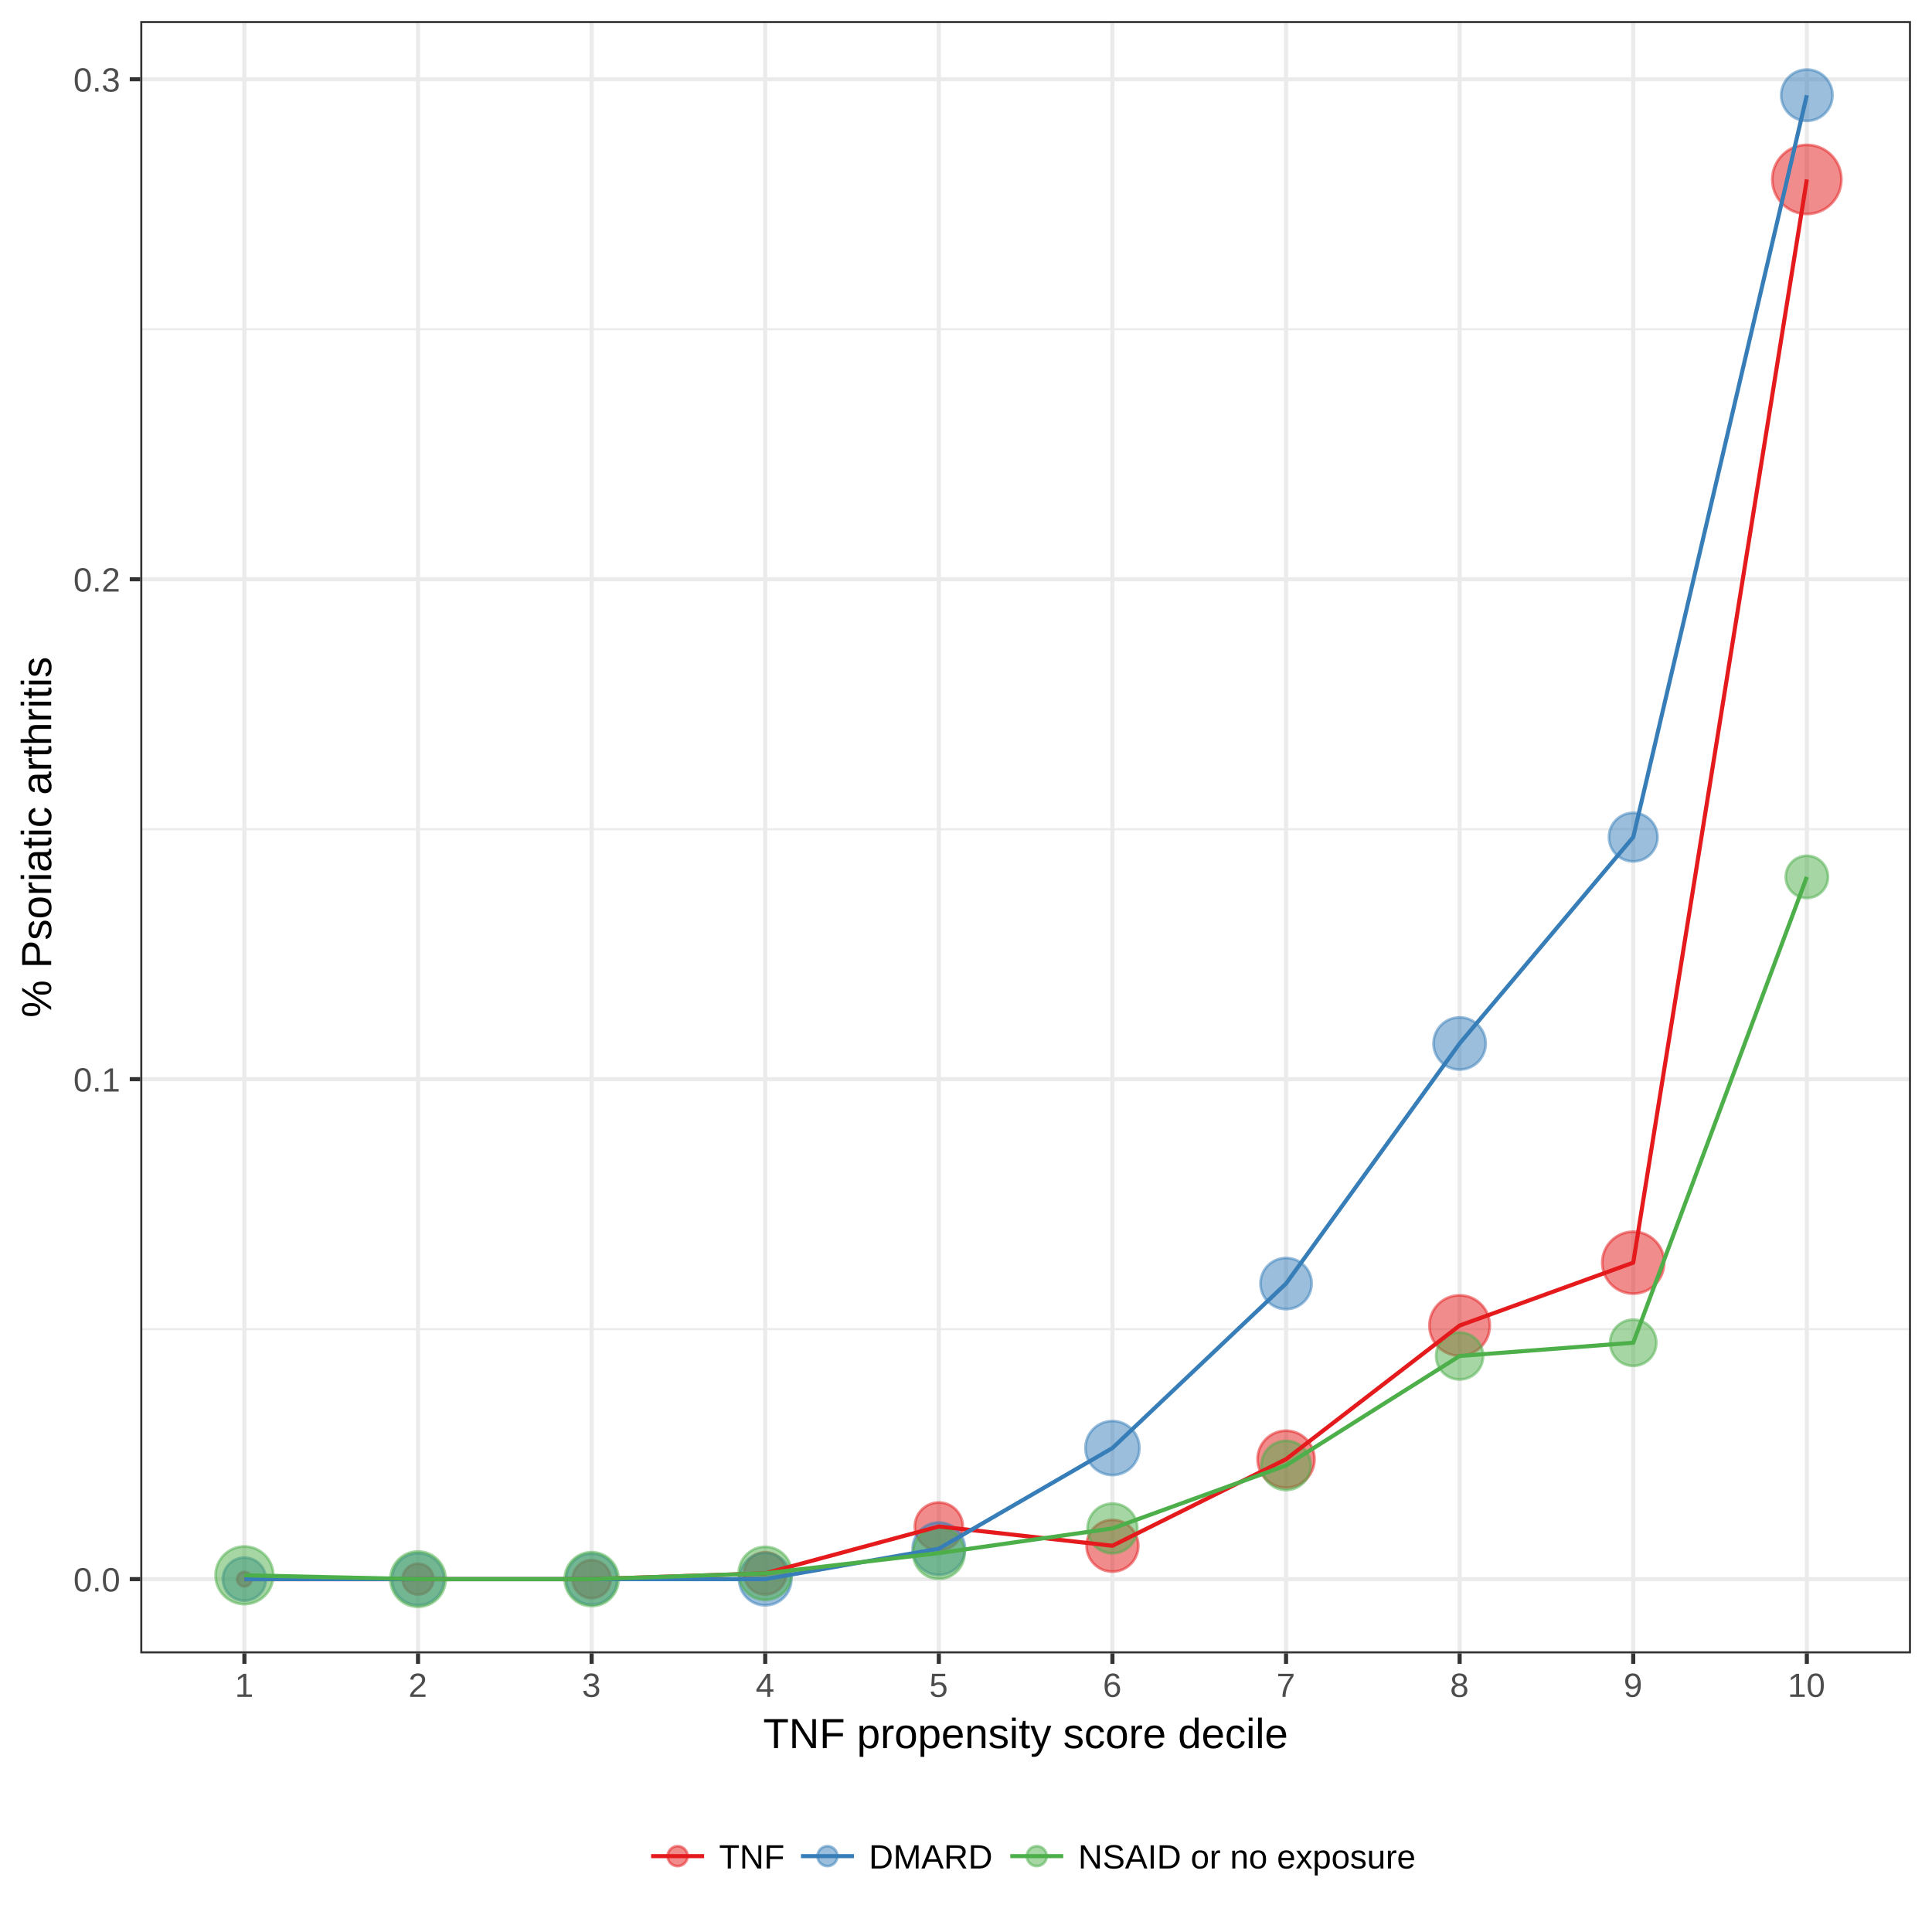
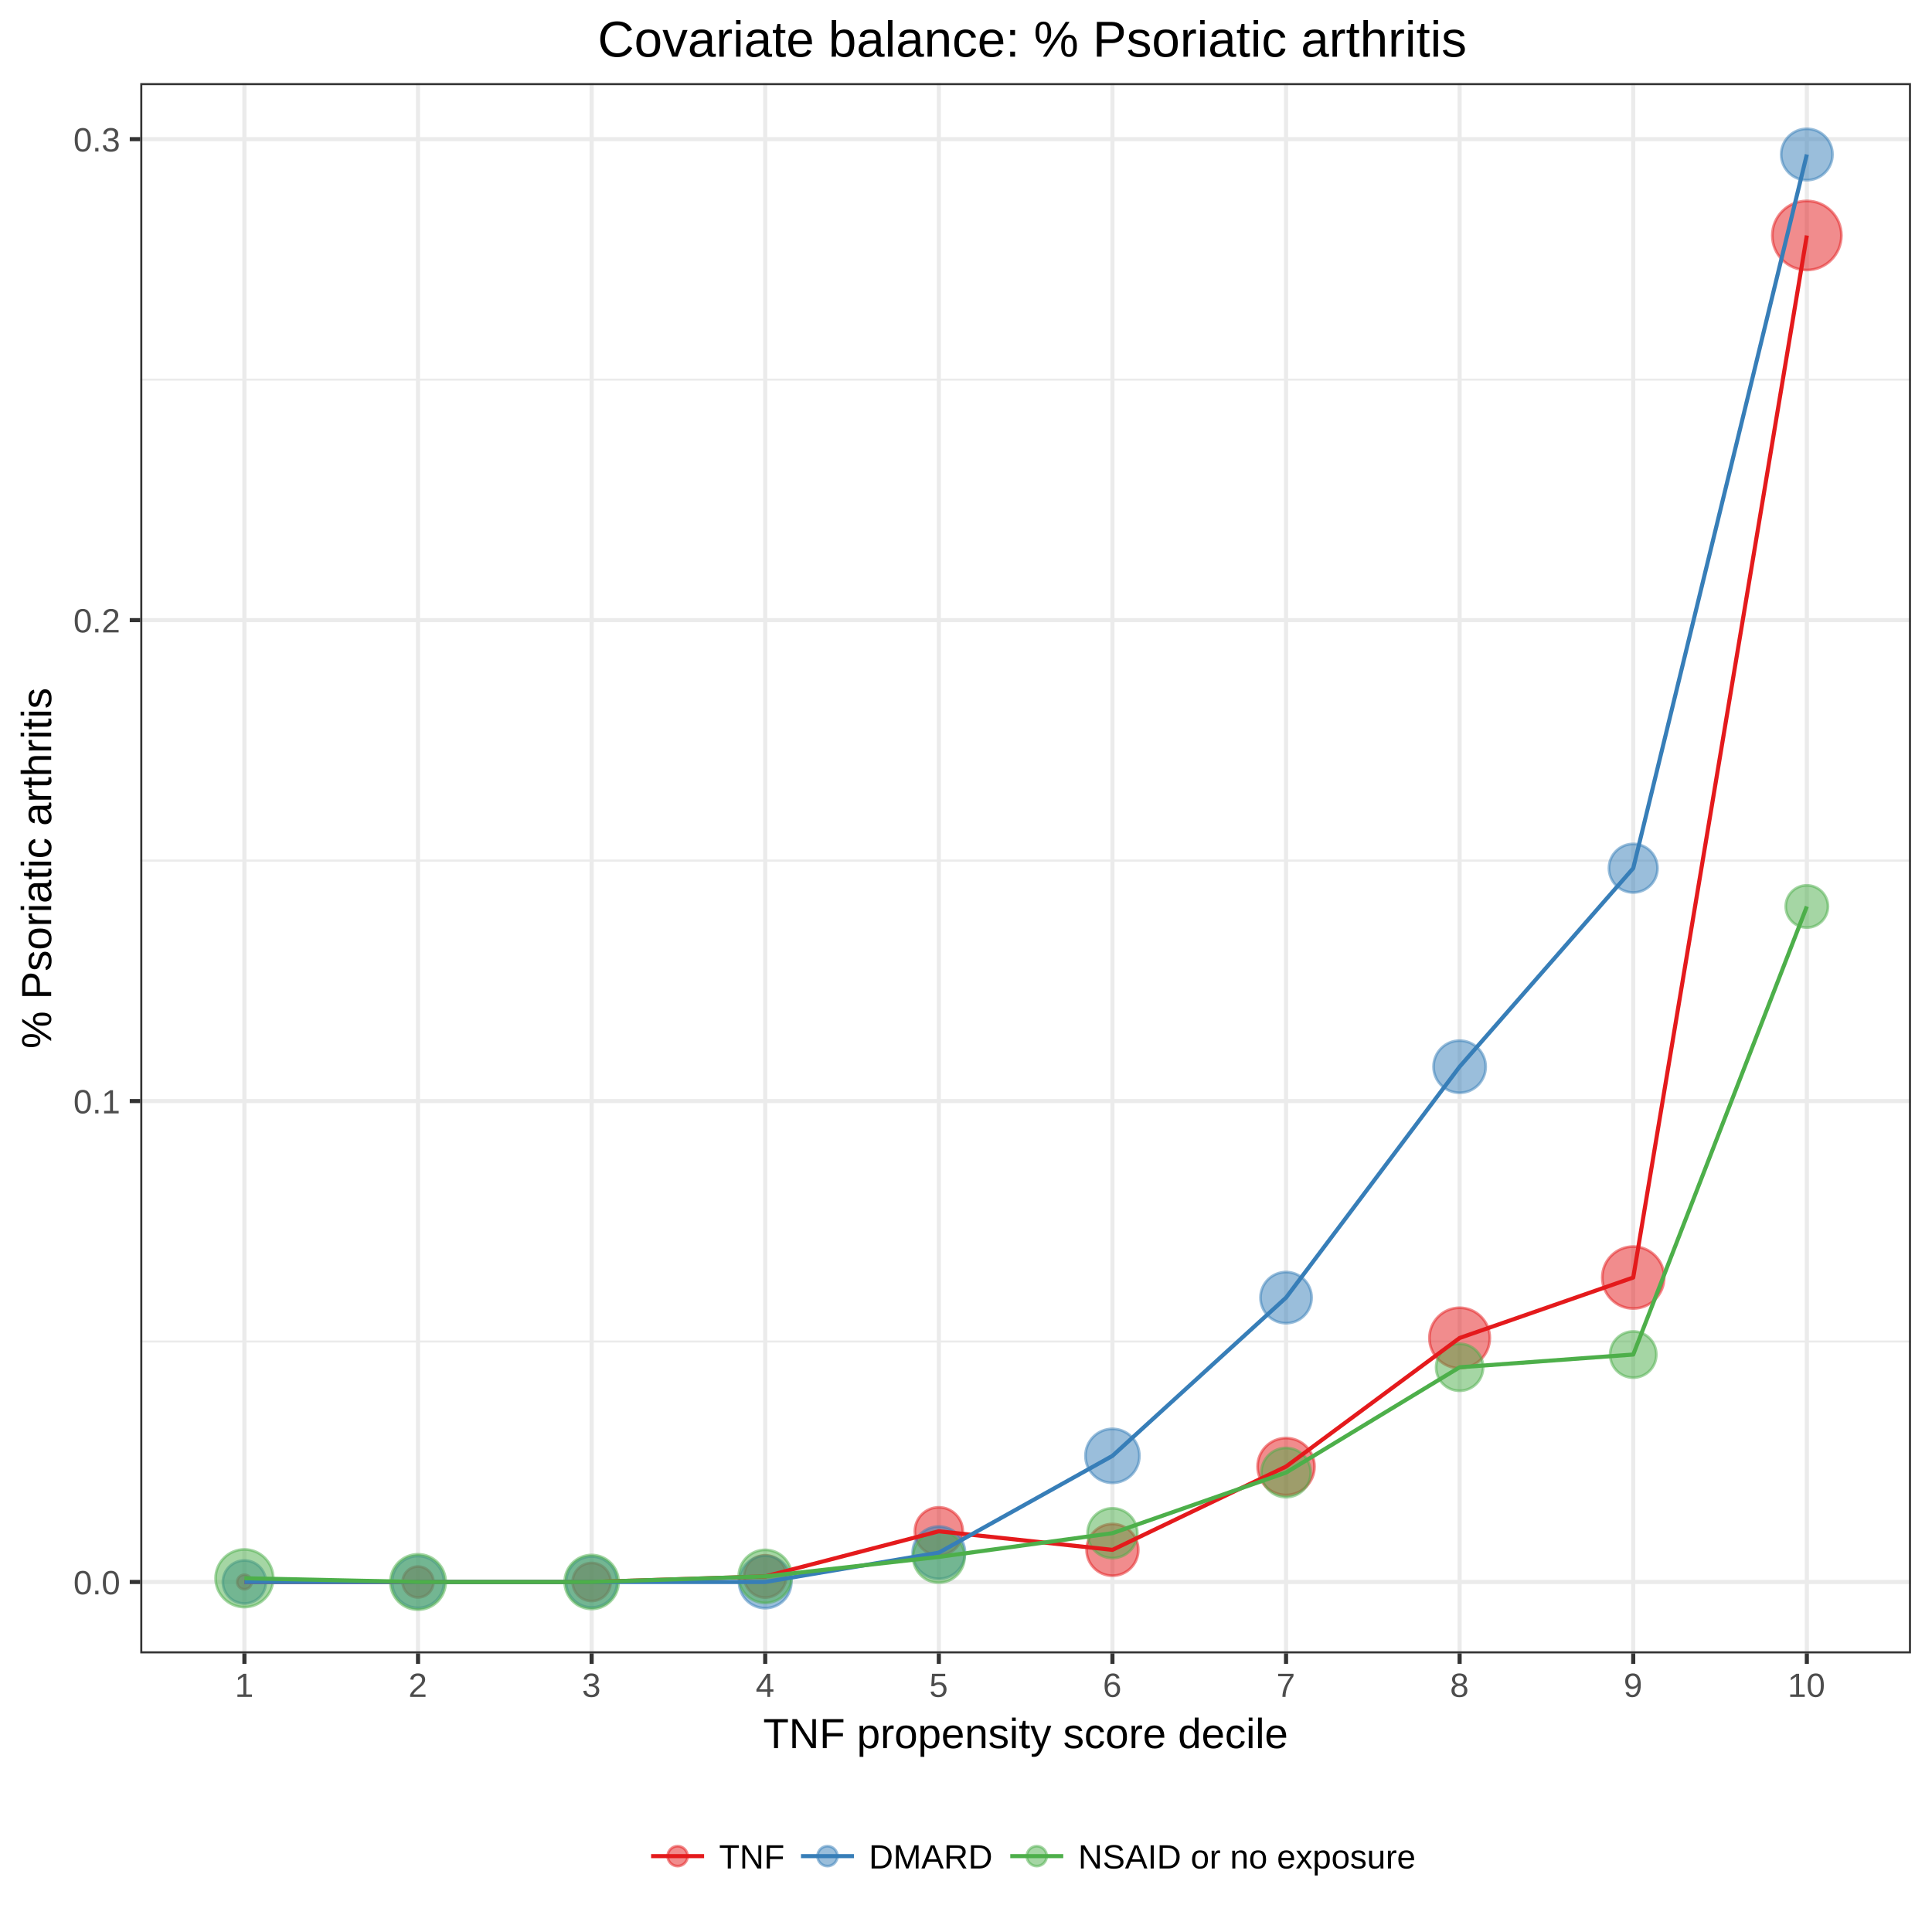
<svg xmlns="http://www.w3.org/2000/svg" viewBox="0 0 504.00 504.00">
  <defs>
    <style type="text/css">
    line, polyline, path, rect, circle {
      fill: none;
      stroke: #000000;
      stroke-linecap: round;
      stroke-linejoin: round;
      stroke-miterlimit: 10.00;
    }
  </style>
  </defs>
  <rect width="100%" height="100%" style="stroke: none; fill: #FFFFFF;" />
  <rect x="0.00" y="-0.00" width="504.00" height="504.00" style="stroke-width: 1.07; stroke: #FFFFFF; fill: #FFFFFF;" />
  <defs>
-     <clipPath id="cpMzYuNTg5MXw0OTguNTIxfDQzMS4zMDl8NS40Nzk0NQ==">
-       <rect x="36.59" y="5.48" width="461.93" height="425.83" />
+     <clipPath id="cpMzYuNTg5MXw0OTguNTIxfDQzMS4zMDl8MjEuNjc5OA==">
+       <rect x="36.59" y="21.68" width="461.93" height="409.63" />
    </clipPath>
  </defs>
-   <rect x="36.59" y="5.48" width="461.93" height="425.83" style="stroke-width: 1.07; stroke: none; fill: #FFFFFF;" clip-path="url(#cpMzYuNTg5MXw0OTguNTIxfDQzMS4zMDl8NS40Nzk0NQ==)" />
-   <polyline points="36.59,346.74 498.52,346.74 " style="stroke-width: 0.53; stroke: #EBEBEB; stroke-linecap: butt;" clip-path="url(#cpMzYuNTg5MXw0OTguNTIxfDQzMS4zMDl8NS40Nzk0NQ==)" />
-   <polyline points="36.59,216.32 498.52,216.32 " style="stroke-width: 0.53; stroke: #EBEBEB; stroke-linecap: butt;" clip-path="url(#cpMzYuNTg5MXw0OTguNTIxfDQzMS4zMDl8NS40Nzk0NQ==)" />
-   <polyline points="36.59,85.89 498.52,85.89 " style="stroke-width: 0.53; stroke: #EBEBEB; stroke-linecap: butt;" clip-path="url(#cpMzYuNTg5MXw0OTguNTIxfDQzMS4zMDl8NS40Nzk0NQ==)" />
-   <polyline points="36.59,411.95 498.52,411.95 " style="stroke-width: 1.07; stroke: #EBEBEB; stroke-linecap: butt;" clip-path="url(#cpMzYuNTg5MXw0OTguNTIxfDQzMS4zMDl8NS40Nzk0NQ==)" />
-   <polyline points="36.59,281.53 498.52,281.53 " style="stroke-width: 1.07; stroke: #EBEBEB; stroke-linecap: butt;" clip-path="url(#cpMzYuNTg5MXw0OTguNTIxfDQzMS4zMDl8NS40Nzk0NQ==)" />
-   <polyline points="36.59,151.11 498.52,151.11 " style="stroke-width: 1.07; stroke: #EBEBEB; stroke-linecap: butt;" clip-path="url(#cpMzYuNTg5MXw0OTguNTIxfDQzMS4zMDl8NS40Nzk0NQ==)" />
-   <polyline points="36.59,20.68 498.52,20.68 " style="stroke-width: 1.07; stroke: #EBEBEB; stroke-linecap: butt;" clip-path="url(#cpMzYuNTg5MXw0OTguNTIxfDQzMS4zMDl8NS40Nzk0NQ==)" />
-   <polyline points="63.76,431.31 63.76,5.48 " style="stroke-width: 1.07; stroke: #EBEBEB; stroke-linecap: butt;" clip-path="url(#cpMzYuNTg5MXw0OTguNTIxfDQzMS4zMDl8NS40Nzk0NQ==)" />
-   <polyline points="109.05,431.31 109.05,5.48 " style="stroke-width: 1.07; stroke: #EBEBEB; stroke-linecap: butt;" clip-path="url(#cpMzYuNTg5MXw0OTguNTIxfDQzMS4zMDl8NS40Nzk0NQ==)" />
-   <polyline points="154.34,431.31 154.34,5.48 " style="stroke-width: 1.07; stroke: #EBEBEB; stroke-linecap: butt;" clip-path="url(#cpMzYuNTg5MXw0OTguNTIxfDQzMS4zMDl8NS40Nzk0NQ==)" />
-   <polyline points="199.62,431.31 199.62,5.48 " style="stroke-width: 1.07; stroke: #EBEBEB; stroke-linecap: butt;" clip-path="url(#cpMzYuNTg5MXw0OTguNTIxfDQzMS4zMDl8NS40Nzk0NQ==)" />
-   <polyline points="244.91,431.31 244.91,5.48 " style="stroke-width: 1.07; stroke: #EBEBEB; stroke-linecap: butt;" clip-path="url(#cpMzYuNTg5MXw0OTguNTIxfDQzMS4zMDl8NS40Nzk0NQ==)" />
-   <polyline points="290.20,431.31 290.20,5.48 " style="stroke-width: 1.07; stroke: #EBEBEB; stroke-linecap: butt;" clip-path="url(#cpMzYuNTg5MXw0OTguNTIxfDQzMS4zMDl8NS40Nzk0NQ==)" />
-   <polyline points="335.49,431.31 335.49,5.48 " style="stroke-width: 1.07; stroke: #EBEBEB; stroke-linecap: butt;" clip-path="url(#cpMzYuNTg5MXw0OTguNTIxfDQzMS4zMDl8NS40Nzk0NQ==)" />
-   <polyline points="380.77,431.31 380.77,5.48 " style="stroke-width: 1.07; stroke: #EBEBEB; stroke-linecap: butt;" clip-path="url(#cpMzYuNTg5MXw0OTguNTIxfDQzMS4zMDl8NS40Nzk0NQ==)" />
-   <polyline points="426.06,431.31 426.06,5.48 " style="stroke-width: 1.07; stroke: #EBEBEB; stroke-linecap: butt;" clip-path="url(#cpMzYuNTg5MXw0OTguNTIxfDQzMS4zMDl8NS40Nzk0NQ==)" />
-   <polyline points="471.35,431.31 471.35,5.48 " style="stroke-width: 1.07; stroke: #EBEBEB; stroke-linecap: butt;" clip-path="url(#cpMzYuNTg5MXw0OTguNTIxfDQzMS4zMDl8NS40Nzk0NQ==)" />
-   <circle cx="63.76" cy="411.95" r="1.42pt" style="stroke-width: 0.71; stroke: #E41A1C; stroke-opacity: 0.50; fill: #E41A1C; fill-opacity: 0.50;" clip-path="url(#cpMzYuNTg5MXw0OTguNTIxfDQzMS4zMDl8NS40Nzk0NQ==)" />
-   <circle cx="109.05" cy="411.95" r="3.02pt" style="stroke-width: 0.71; stroke: #E41A1C; stroke-opacity: 0.50; fill: #E41A1C; fill-opacity: 0.50;" clip-path="url(#cpMzYuNTg5MXw0OTguNTIxfDQzMS4zMDl8NS40Nzk0NQ==)" />
-   <circle cx="154.34" cy="411.95" r="3.72pt" style="stroke-width: 0.71; stroke: #E41A1C; stroke-opacity: 0.50; fill: #E41A1C; fill-opacity: 0.50;" clip-path="url(#cpMzYuNTg5MXw0OTguNTIxfDQzMS4zMDl8NS40Nzk0NQ==)" />
-   <circle cx="199.62" cy="410.44" r="4.13pt" style="stroke-width: 0.71; stroke: #E41A1C; stroke-opacity: 0.50; fill: #E41A1C; fill-opacity: 0.50;" clip-path="url(#cpMzYuNTg5MXw0OTguNTIxfDQzMS4zMDl8NS40Nzk0NQ==)" />
-   <circle cx="244.91" cy="398.21" r="4.69pt" style="stroke-width: 0.71; stroke: #E41A1C; stroke-opacity: 0.50; fill: #E41A1C; fill-opacity: 0.50;" clip-path="url(#cpMzYuNTg5MXw0OTguNTIxfDQzMS4zMDl8NS40Nzk0NQ==)" />
-   <circle cx="290.20" cy="403.24" r="5.06pt" style="stroke-width: 0.71; stroke: #E41A1C; stroke-opacity: 0.50; fill: #E41A1C; fill-opacity: 0.50;" clip-path="url(#cpMzYuNTg5MXw0OTguNTIxfDQzMS4zMDl8NS40Nzk0NQ==)" />
-   <circle cx="335.49" cy="380.66" r="5.57pt" style="stroke-width: 0.71; stroke: #E41A1C; stroke-opacity: 0.50; fill: #E41A1C; fill-opacity: 0.50;" clip-path="url(#cpMzYuNTg5MXw0OTguNTIxfDQzMS4zMDl8NS40Nzk0NQ==)" />
-   <circle cx="380.77" cy="345.79" r="5.91pt" style="stroke-width: 0.71; stroke: #E41A1C; stroke-opacity: 0.50; fill: #E41A1C; fill-opacity: 0.50;" clip-path="url(#cpMzYuNTg5MXw0OTguNTIxfDQzMS4zMDl8NS40Nzk0NQ==)" />
-   <circle cx="426.06" cy="329.39" r="6.06pt" style="stroke-width: 0.71; stroke: #E41A1C; stroke-opacity: 0.50; fill: #E41A1C; fill-opacity: 0.50;" clip-path="url(#cpMzYuNTg5MXw0OTguNTIxfDQzMS4zMDl8NS40Nzk0NQ==)" />
-   <circle cx="471.35" cy="46.81" r="6.76pt" style="stroke-width: 0.71; stroke: #E41A1C; stroke-opacity: 0.50; fill: #E41A1C; fill-opacity: 0.50;" clip-path="url(#cpMzYuNTg5MXw0OTguNTIxfDQzMS4zMDl8NS40Nzk0NQ==)" />
-   <circle cx="63.76" cy="411.95" r="4.21pt" style="stroke-width: 0.71; stroke: #377EB8; stroke-opacity: 0.50; fill: #377EB8; fill-opacity: 0.50;" clip-path="url(#cpMzYuNTg5MXw0OTguNTIxfDQzMS4zMDl8NS40Nzk0NQ==)" />
-   <circle cx="109.05" cy="411.95" r="5.08pt" style="stroke-width: 0.71; stroke: #377EB8; stroke-opacity: 0.50; fill: #377EB8; fill-opacity: 0.50;" clip-path="url(#cpMzYuNTg5MXw0OTguNTIxfDQzMS4zMDl8NS40Nzk0NQ==)" />
-   <circle cx="154.34" cy="411.95" r="4.99pt" style="stroke-width: 0.71; stroke: #377EB8; stroke-opacity: 0.50; fill: #377EB8; fill-opacity: 0.50;" clip-path="url(#cpMzYuNTg5MXw0OTguNTIxfDQzMS4zMDl8NS40Nzk0NQ==)" />
-   <circle cx="199.62" cy="411.95" r="5.12pt" style="stroke-width: 0.71; stroke: #377EB8; stroke-opacity: 0.50; fill: #377EB8; fill-opacity: 0.50;" clip-path="url(#cpMzYuNTg5MXw0OTguNTIxfDQzMS4zMDl8NS40Nzk0NQ==)" />
-   <circle cx="244.91" cy="404.00" r="5.12pt" style="stroke-width: 0.71; stroke: #377EB8; stroke-opacity: 0.50; fill: #377EB8; fill-opacity: 0.50;" clip-path="url(#cpMzYuNTg5MXw0OTguNTIxfDQzMS4zMDl8NS40Nzk0NQ==)" />
-   <circle cx="290.20" cy="377.75" r="5.28pt" style="stroke-width: 0.71; stroke: #377EB8; stroke-opacity: 0.50; fill: #377EB8; fill-opacity: 0.50;" clip-path="url(#cpMzYuNTg5MXw0OTguNTIxfDQzMS4zMDl8NS40Nzk0NQ==)" />
-   <circle cx="335.49" cy="334.84" r="5.00pt" style="stroke-width: 0.71; stroke: #377EB8; stroke-opacity: 0.50; fill: #377EB8; fill-opacity: 0.50;" clip-path="url(#cpMzYuNTg5MXw0OTguNTIxfDQzMS4zMDl8NS40Nzk0NQ==)" />
-   <circle cx="380.77" cy="272.21" r="5.10pt" style="stroke-width: 0.71; stroke: #377EB8; stroke-opacity: 0.50; fill: #377EB8; fill-opacity: 0.50;" clip-path="url(#cpMzYuNTg5MXw0OTguNTIxfDQzMS4zMDl8NS40Nzk0NQ==)" />
-   <circle cx="426.06" cy="218.38" r="4.75pt" style="stroke-width: 0.71; stroke: #377EB8; stroke-opacity: 0.50; fill: #377EB8; fill-opacity: 0.50;" clip-path="url(#cpMzYuNTg5MXw0OTguNTIxfDQzMS4zMDl8NS40Nzk0NQ==)" />
-   <circle cx="471.35" cy="24.84" r="5.02pt" style="stroke-width: 0.71; stroke: #377EB8; stroke-opacity: 0.50; fill: #377EB8; fill-opacity: 0.50;" clip-path="url(#cpMzYuNTg5MXw0OTguNTIxfDQzMS4zMDl8NS40Nzk0NQ==)" />
-   <circle cx="63.76" cy="410.95" r="5.64pt" style="stroke-width: 0.71; stroke: #4DAF4A; stroke-opacity: 0.50; fill: #4DAF4A; fill-opacity: 0.50;" clip-path="url(#cpMzYuNTg5MXw0OTguNTIxfDQzMS4zMDl8NS40Nzk0NQ==)" />
-   <circle cx="109.05" cy="411.95" r="5.42pt" style="stroke-width: 0.71; stroke: #4DAF4A; stroke-opacity: 0.50; fill: #4DAF4A; fill-opacity: 0.50;" clip-path="url(#cpMzYuNTg5MXw0OTguNTIxfDQzMS4zMDl8NS40Nzk0NQ==)" />
-   <circle cx="154.34" cy="411.95" r="5.28pt" style="stroke-width: 0.71; stroke: #4DAF4A; stroke-opacity: 0.50; fill: #4DAF4A; fill-opacity: 0.50;" clip-path="url(#cpMzYuNTg5MXw0OTguNTIxfDQzMS4zMDl8NS40Nzk0NQ==)" />
-   <circle cx="199.62" cy="410.44" r="5.19pt" style="stroke-width: 0.71; stroke: #4DAF4A; stroke-opacity: 0.50; fill: #4DAF4A; fill-opacity: 0.50;" clip-path="url(#cpMzYuNTg5MXw0OTguNTIxfDQzMS4zMDl8NS40Nzk0NQ==)" />
-   <circle cx="244.91" cy="405.16" r="5.04pt" style="stroke-width: 0.71; stroke: #4DAF4A; stroke-opacity: 0.50; fill: #4DAF4A; fill-opacity: 0.50;" clip-path="url(#cpMzYuNTg5MXw0OTguNTIxfDQzMS4zMDl8NS40Nzk0NQ==)" />
-   <circle cx="290.20" cy="398.72" r="4.87pt" style="stroke-width: 0.71; stroke: #4DAF4A; stroke-opacity: 0.50; fill: #4DAF4A; fill-opacity: 0.50;" clip-path="url(#cpMzYuNTg5MXw0OTguNTIxfDQzMS4zMDl8NS40Nzk0NQ==)" />
-   <circle cx="335.49" cy="382.29" r="4.82pt" style="stroke-width: 0.71; stroke: #4DAF4A; stroke-opacity: 0.50; fill: #4DAF4A; fill-opacity: 0.50;" clip-path="url(#cpMzYuNTg5MXw0OTguNTIxfDQzMS4zMDl8NS40Nzk0NQ==)" />
-   <circle cx="380.77" cy="353.73" r="4.60pt" style="stroke-width: 0.71; stroke: #4DAF4A; stroke-opacity: 0.50; fill: #4DAF4A; fill-opacity: 0.50;" clip-path="url(#cpMzYuNTg5MXw0OTguNTIxfDQzMS4zMDl8NS40Nzk0NQ==)" />
-   <circle cx="426.06" cy="350.28" r="4.52pt" style="stroke-width: 0.71; stroke: #4DAF4A; stroke-opacity: 0.50; fill: #4DAF4A; fill-opacity: 0.50;" clip-path="url(#cpMzYuNTg5MXw0OTguNTIxfDQzMS4zMDl8NS40Nzk0NQ==)" />
-   <circle cx="471.35" cy="228.76" r="4.13pt" style="stroke-width: 0.71; stroke: #4DAF4A; stroke-opacity: 0.50; fill: #4DAF4A; fill-opacity: 0.50;" clip-path="url(#cpMzYuNTg5MXw0OTguNTIxfDQzMS4zMDl8NS40Nzk0NQ==)" />
-   <polyline points="63.76,411.95 109.05,411.95 154.34,411.95 199.62,410.44 244.91,398.21 290.20,403.24 335.49,380.66 380.77,345.79 426.06,329.39 471.35,46.81 " style="stroke-width: 1.07; stroke: #E41A1C; stroke-linecap: butt;" clip-path="url(#cpMzYuNTg5MXw0OTguNTIxfDQzMS4zMDl8NS40Nzk0NQ==)" />
-   <polyline points="63.76,411.95 109.05,411.95 154.34,411.95 199.62,411.95 244.91,404.00 290.20,377.75 335.49,334.84 380.77,272.21 426.06,218.38 471.35,24.84 " style="stroke-width: 1.07; stroke: #377EB8; stroke-linecap: butt;" clip-path="url(#cpMzYuNTg5MXw0OTguNTIxfDQzMS4zMDl8NS40Nzk0NQ==)" />
-   <polyline points="63.76,410.95 109.05,411.95 154.34,411.95 199.62,410.44 244.91,405.16 290.20,398.72 335.49,382.29 380.77,353.73 426.06,350.28 471.35,228.76 " style="stroke-width: 1.07; stroke: #4DAF4A; stroke-linecap: butt;" clip-path="url(#cpMzYuNTg5MXw0OTguNTIxfDQzMS4zMDl8NS40Nzk0NQ==)" />
-   <rect x="36.59" y="5.48" width="461.93" height="425.83" style="stroke-width: 1.07; stroke: #333333;" clip-path="url(#cpMzYuNTg5MXw0OTguNTIxfDQzMS4zMDl8NS40Nzk0NQ==)" />
+   <rect x="36.59" y="21.68" width="461.93" height="409.63" style="stroke-width: 1.07; stroke: none; fill: #FFFFFF;" clip-path="url(#cpMzYuNTg5MXw0OTguNTIxfDQzMS4zMDl8MjEuNjc5OA==)" />
+   <polyline points="36.59,349.96 498.52,349.96 " style="stroke-width: 0.53; stroke: #EBEBEB; stroke-linecap: butt;" clip-path="url(#cpMzYuNTg5MXw0OTguNTIxfDQzMS4zMDl8MjEuNjc5OA==)" />
+   <polyline points="36.59,224.50 498.52,224.50 " style="stroke-width: 0.53; stroke: #EBEBEB; stroke-linecap: butt;" clip-path="url(#cpMzYuNTg5MXw0OTguNTIxfDQzMS4zMDl8MjEuNjc5OA==)" />
+   <polyline points="36.59,99.03 498.52,99.03 " style="stroke-width: 0.53; stroke: #EBEBEB; stroke-linecap: butt;" clip-path="url(#cpMzYuNTg5MXw0OTguNTIxfDQzMS4zMDl8MjEuNjc5OA==)" />
+   <polyline points="36.59,412.69 498.52,412.69 " style="stroke-width: 1.07; stroke: #EBEBEB; stroke-linecap: butt;" clip-path="url(#cpMzYuNTg5MXw0OTguNTIxfDQzMS4zMDl8MjEuNjc5OA==)" />
+   <polyline points="36.59,287.23 498.52,287.23 " style="stroke-width: 1.07; stroke: #EBEBEB; stroke-linecap: butt;" clip-path="url(#cpMzYuNTg5MXw0OTguNTIxfDQzMS4zMDl8MjEuNjc5OA==)" />
+   <polyline points="36.59,161.77 498.52,161.77 " style="stroke-width: 1.07; stroke: #EBEBEB; stroke-linecap: butt;" clip-path="url(#cpMzYuNTg5MXw0OTguNTIxfDQzMS4zMDl8MjEuNjc5OA==)" />
+   <polyline points="36.59,36.30 498.52,36.30 " style="stroke-width: 1.07; stroke: #EBEBEB; stroke-linecap: butt;" clip-path="url(#cpMzYuNTg5MXw0OTguNTIxfDQzMS4zMDl8MjEuNjc5OA==)" />
+   <polyline points="63.76,431.31 63.76,21.68 " style="stroke-width: 1.07; stroke: #EBEBEB; stroke-linecap: butt;" clip-path="url(#cpMzYuNTg5MXw0OTguNTIxfDQzMS4zMDl8MjEuNjc5OA==)" />
+   <polyline points="109.05,431.31 109.05,21.68 " style="stroke-width: 1.07; stroke: #EBEBEB; stroke-linecap: butt;" clip-path="url(#cpMzYuNTg5MXw0OTguNTIxfDQzMS4zMDl8MjEuNjc5OA==)" />
+   <polyline points="154.34,431.31 154.34,21.68 " style="stroke-width: 1.07; stroke: #EBEBEB; stroke-linecap: butt;" clip-path="url(#cpMzYuNTg5MXw0OTguNTIxfDQzMS4zMDl8MjEuNjc5OA==)" />
+   <polyline points="199.62,431.31 199.62,21.68 " style="stroke-width: 1.07; stroke: #EBEBEB; stroke-linecap: butt;" clip-path="url(#cpMzYuNTg5MXw0OTguNTIxfDQzMS4zMDl8MjEuNjc5OA==)" />
+   <polyline points="244.91,431.31 244.91,21.68 " style="stroke-width: 1.07; stroke: #EBEBEB; stroke-linecap: butt;" clip-path="url(#cpMzYuNTg5MXw0OTguNTIxfDQzMS4zMDl8MjEuNjc5OA==)" />
+   <polyline points="290.20,431.31 290.20,21.68 " style="stroke-width: 1.07; stroke: #EBEBEB; stroke-linecap: butt;" clip-path="url(#cpMzYuNTg5MXw0OTguNTIxfDQzMS4zMDl8MjEuNjc5OA==)" />
+   <polyline points="335.49,431.31 335.49,21.68 " style="stroke-width: 1.07; stroke: #EBEBEB; stroke-linecap: butt;" clip-path="url(#cpMzYuNTg5MXw0OTguNTIxfDQzMS4zMDl8MjEuNjc5OA==)" />
+   <polyline points="380.77,431.31 380.77,21.68 " style="stroke-width: 1.07; stroke: #EBEBEB; stroke-linecap: butt;" clip-path="url(#cpMzYuNTg5MXw0OTguNTIxfDQzMS4zMDl8MjEuNjc5OA==)" />
+   <polyline points="426.06,431.31 426.06,21.68 " style="stroke-width: 1.07; stroke: #EBEBEB; stroke-linecap: butt;" clip-path="url(#cpMzYuNTg5MXw0OTguNTIxfDQzMS4zMDl8MjEuNjc5OA==)" />
+   <polyline points="471.35,431.31 471.35,21.68 " style="stroke-width: 1.07; stroke: #EBEBEB; stroke-linecap: butt;" clip-path="url(#cpMzYuNTg5MXw0OTguNTIxfDQzMS4zMDl8MjEuNjc5OA==)" />
+   <circle cx="63.76" cy="412.69" r="1.42pt" style="stroke-width: 0.71; stroke: #E41A1C; stroke-opacity: 0.50; fill: #E41A1C; fill-opacity: 0.50;" clip-path="url(#cpMzYuNTg5MXw0OTguNTIxfDQzMS4zMDl8MjEuNjc5OA==)" />
+   <circle cx="109.05" cy="412.69" r="3.02pt" style="stroke-width: 0.71; stroke: #E41A1C; stroke-opacity: 0.50; fill: #E41A1C; fill-opacity: 0.50;" clip-path="url(#cpMzYuNTg5MXw0OTguNTIxfDQzMS4zMDl8MjEuNjc5OA==)" />
+   <circle cx="154.34" cy="412.69" r="3.72pt" style="stroke-width: 0.71; stroke: #E41A1C; stroke-opacity: 0.50; fill: #E41A1C; fill-opacity: 0.50;" clip-path="url(#cpMzYuNTg5MXw0OTguNTIxfDQzMS4zMDl8MjEuNjc5OA==)" />
+   <circle cx="199.62" cy="411.24" r="4.13pt" style="stroke-width: 0.71; stroke: #E41A1C; stroke-opacity: 0.50; fill: #E41A1C; fill-opacity: 0.50;" clip-path="url(#cpMzYuNTg5MXw0OTguNTIxfDQzMS4zMDl8MjEuNjc5OA==)" />
+   <circle cx="244.91" cy="399.47" r="4.69pt" style="stroke-width: 0.71; stroke: #E41A1C; stroke-opacity: 0.50; fill: #E41A1C; fill-opacity: 0.50;" clip-path="url(#cpMzYuNTg5MXw0OTguNTIxfDQzMS4zMDl8MjEuNjc5OA==)" />
+   <circle cx="290.20" cy="404.31" r="5.06pt" style="stroke-width: 0.71; stroke: #E41A1C; stroke-opacity: 0.50; fill: #E41A1C; fill-opacity: 0.50;" clip-path="url(#cpMzYuNTg5MXw0OTguNTIxfDQzMS4zMDl8MjEuNjc5OA==)" />
+   <circle cx="335.49" cy="382.58" r="5.57pt" style="stroke-width: 0.71; stroke: #E41A1C; stroke-opacity: 0.50; fill: #E41A1C; fill-opacity: 0.50;" clip-path="url(#cpMzYuNTg5MXw0OTguNTIxfDQzMS4zMDl8MjEuNjc5OA==)" />
+   <circle cx="380.77" cy="349.04" r="5.91pt" style="stroke-width: 0.71; stroke: #E41A1C; stroke-opacity: 0.50; fill: #E41A1C; fill-opacity: 0.50;" clip-path="url(#cpMzYuNTg5MXw0OTguNTIxfDQzMS4zMDl8MjEuNjc5OA==)" />
+   <circle cx="426.06" cy="333.27" r="6.06pt" style="stroke-width: 0.71; stroke: #E41A1C; stroke-opacity: 0.50; fill: #E41A1C; fill-opacity: 0.50;" clip-path="url(#cpMzYuNTg5MXw0OTguNTIxfDQzMS4zMDl8MjEuNjc5OA==)" />
+   <circle cx="471.35" cy="61.43" r="6.76pt" style="stroke-width: 0.71; stroke: #E41A1C; stroke-opacity: 0.50; fill: #E41A1C; fill-opacity: 0.50;" clip-path="url(#cpMzYuNTg5MXw0OTguNTIxfDQzMS4zMDl8MjEuNjc5OA==)" />
+   <circle cx="63.76" cy="412.69" r="4.21pt" style="stroke-width: 0.71; stroke: #377EB8; stroke-opacity: 0.50; fill: #377EB8; fill-opacity: 0.50;" clip-path="url(#cpMzYuNTg5MXw0OTguNTIxfDQzMS4zMDl8MjEuNjc5OA==)" />
+   <circle cx="109.05" cy="412.69" r="5.08pt" style="stroke-width: 0.71; stroke: #377EB8; stroke-opacity: 0.50; fill: #377EB8; fill-opacity: 0.50;" clip-path="url(#cpMzYuNTg5MXw0OTguNTIxfDQzMS4zMDl8MjEuNjc5OA==)" />
+   <circle cx="154.34" cy="412.69" r="4.99pt" style="stroke-width: 0.71; stroke: #377EB8; stroke-opacity: 0.50; fill: #377EB8; fill-opacity: 0.50;" clip-path="url(#cpMzYuNTg5MXw0OTguNTIxfDQzMS4zMDl8MjEuNjc5OA==)" />
+   <circle cx="199.62" cy="412.69" r="5.12pt" style="stroke-width: 0.71; stroke: #377EB8; stroke-opacity: 0.50; fill: #377EB8; fill-opacity: 0.50;" clip-path="url(#cpMzYuNTg5MXw0OTguNTIxfDQzMS4zMDl8MjEuNjc5OA==)" />
+   <circle cx="244.91" cy="405.04" r="5.12pt" style="stroke-width: 0.71; stroke: #377EB8; stroke-opacity: 0.50; fill: #377EB8; fill-opacity: 0.50;" clip-path="url(#cpMzYuNTg5MXw0OTguNTIxfDQzMS4zMDl8MjEuNjc5OA==)" />
+   <circle cx="290.20" cy="379.79" r="5.28pt" style="stroke-width: 0.71; stroke: #377EB8; stroke-opacity: 0.50; fill: #377EB8; fill-opacity: 0.50;" clip-path="url(#cpMzYuNTg5MXw0OTguNTIxfDQzMS4zMDl8MjEuNjc5OA==)" />
+   <circle cx="335.49" cy="338.51" r="5.00pt" style="stroke-width: 0.71; stroke: #377EB8; stroke-opacity: 0.50; fill: #377EB8; fill-opacity: 0.50;" clip-path="url(#cpMzYuNTg5MXw0OTguNTIxfDQzMS4zMDl8MjEuNjc5OA==)" />
+   <circle cx="380.77" cy="278.27" r="5.10pt" style="stroke-width: 0.71; stroke: #377EB8; stroke-opacity: 0.50; fill: #377EB8; fill-opacity: 0.50;" clip-path="url(#cpMzYuNTg5MXw0OTguNTIxfDQzMS4zMDl8MjEuNjc5OA==)" />
+   <circle cx="426.06" cy="226.49" r="4.75pt" style="stroke-width: 0.71; stroke: #377EB8; stroke-opacity: 0.50; fill: #377EB8; fill-opacity: 0.50;" clip-path="url(#cpMzYuNTg5MXw0OTguNTIxfDQzMS4zMDl8MjEuNjc5OA==)" />
+   <circle cx="471.35" cy="40.30" r="5.02pt" style="stroke-width: 0.71; stroke: #377EB8; stroke-opacity: 0.50; fill: #377EB8; fill-opacity: 0.50;" clip-path="url(#cpMzYuNTg5MXw0OTguNTIxfDQzMS4zMDl8MjEuNjc5OA==)" />
+   <circle cx="63.76" cy="411.72" r="5.64pt" style="stroke-width: 0.71; stroke: #4DAF4A; stroke-opacity: 0.50; fill: #4DAF4A; fill-opacity: 0.50;" clip-path="url(#cpMzYuNTg5MXw0OTguNTIxfDQzMS4zMDl8MjEuNjc5OA==)" />
+   <circle cx="109.05" cy="412.69" r="5.42pt" style="stroke-width: 0.71; stroke: #4DAF4A; stroke-opacity: 0.50; fill: #4DAF4A; fill-opacity: 0.50;" clip-path="url(#cpMzYuNTg5MXw0OTguNTIxfDQzMS4zMDl8MjEuNjc5OA==)" />
+   <circle cx="154.34" cy="412.69" r="5.28pt" style="stroke-width: 0.71; stroke: #4DAF4A; stroke-opacity: 0.50; fill: #4DAF4A; fill-opacity: 0.50;" clip-path="url(#cpMzYuNTg5MXw0OTguNTIxfDQzMS4zMDl8MjEuNjc5OA==)" />
+   <circle cx="199.62" cy="411.23" r="5.19pt" style="stroke-width: 0.71; stroke: #4DAF4A; stroke-opacity: 0.50; fill: #4DAF4A; fill-opacity: 0.50;" clip-path="url(#cpMzYuNTg5MXw0OTguNTIxfDQzMS4zMDl8MjEuNjc5OA==)" />
+   <circle cx="244.91" cy="406.15" r="5.04pt" style="stroke-width: 0.71; stroke: #4DAF4A; stroke-opacity: 0.50; fill: #4DAF4A; fill-opacity: 0.50;" clip-path="url(#cpMzYuNTg5MXw0OTguNTIxfDQzMS4zMDl8MjEuNjc5OA==)" />
+   <circle cx="290.20" cy="399.96" r="4.87pt" style="stroke-width: 0.71; stroke: #4DAF4A; stroke-opacity: 0.50; fill: #4DAF4A; fill-opacity: 0.50;" clip-path="url(#cpMzYuNTg5MXw0OTguNTIxfDQzMS4zMDl8MjEuNjc5OA==)" />
+   <circle cx="335.49" cy="384.15" r="4.82pt" style="stroke-width: 0.71; stroke: #4DAF4A; stroke-opacity: 0.50; fill: #4DAF4A; fill-opacity: 0.50;" clip-path="url(#cpMzYuNTg5MXw0OTguNTIxfDQzMS4zMDl8MjEuNjc5OA==)" />
+   <circle cx="380.77" cy="356.68" r="4.60pt" style="stroke-width: 0.71; stroke: #4DAF4A; stroke-opacity: 0.50; fill: #4DAF4A; fill-opacity: 0.50;" clip-path="url(#cpMzYuNTg5MXw0OTguNTIxfDQzMS4zMDl8MjEuNjc5OA==)" />
+   <circle cx="426.06" cy="353.36" r="4.52pt" style="stroke-width: 0.71; stroke: #4DAF4A; stroke-opacity: 0.50; fill: #4DAF4A; fill-opacity: 0.50;" clip-path="url(#cpMzYuNTg5MXw0OTguNTIxfDQzMS4zMDl8MjEuNjc5OA==)" />
+   <circle cx="471.35" cy="236.47" r="4.13pt" style="stroke-width: 0.71; stroke: #4DAF4A; stroke-opacity: 0.50; fill: #4DAF4A; fill-opacity: 0.50;" clip-path="url(#cpMzYuNTg5MXw0OTguNTIxfDQzMS4zMDl8MjEuNjc5OA==)" />
+   <polyline points="63.76,412.69 109.05,412.69 154.34,412.69 199.62,411.24 244.91,399.47 290.20,404.31 335.49,382.58 380.77,349.04 426.06,333.27 471.35,61.43 " style="stroke-width: 1.07; stroke: #E41A1C; stroke-linecap: butt;" clip-path="url(#cpMzYuNTg5MXw0OTguNTIxfDQzMS4zMDl8MjEuNjc5OA==)" />
+   <polyline points="63.76,412.69 109.05,412.69 154.34,412.69 199.62,412.69 244.91,405.04 290.20,379.79 335.49,338.51 380.77,278.27 426.06,226.49 471.35,40.30 " style="stroke-width: 1.07; stroke: #377EB8; stroke-linecap: butt;" clip-path="url(#cpMzYuNTg5MXw0OTguNTIxfDQzMS4zMDl8MjEuNjc5OA==)" />
+   <polyline points="63.76,411.72 109.05,412.69 154.34,412.69 199.62,411.23 244.91,406.15 290.20,399.96 335.49,384.15 380.77,356.68 426.06,353.36 471.35,236.47 " style="stroke-width: 1.07; stroke: #4DAF4A; stroke-linecap: butt;" clip-path="url(#cpMzYuNTg5MXw0OTguNTIxfDQzMS4zMDl8MjEuNjc5OA==)" />
+   <rect x="36.59" y="21.68" width="461.93" height="409.63" style="stroke-width: 1.07; stroke: #333333;" clip-path="url(#cpMzYuNTg5MXw0OTguNTIxfDQzMS4zMDl8MjEuNjc5OA==)" />
  <defs>
    <clipPath id="cpMHw1MDR8NTA0fDA=">
      <rect x="0.00" y="0.00" width="504.00" height="504.00" />
    </clipPath>
  </defs>
  <g clip-path="url(#cpMHw1MDR8NTA0fDA=)">
-     <text x="19.15" y="415.17" style="font-size: 8.80px; fill: #4D4D4D; font-family: Arial;" textLength="12.51px" lengthAdjust="spacingAndGlyphs">0.0</text>
+     <text x="19.15" y="415.91" style="font-size: 8.80px; fill: #4D4D4D; font-family: Arial;" textLength="12.51px" lengthAdjust="spacingAndGlyphs">0.0</text>
  </g>
  <g clip-path="url(#cpMHw1MDR8NTA0fDA=)">
-     <text x="19.15" y="284.75" style="font-size: 8.80px; fill: #4D4D4D; font-family: Arial;" textLength="12.51px" lengthAdjust="spacingAndGlyphs">0.1</text>
+     <text x="19.15" y="290.45" style="font-size: 8.80px; fill: #4D4D4D; font-family: Arial;" textLength="12.51px" lengthAdjust="spacingAndGlyphs">0.1</text>
  </g>
  <g clip-path="url(#cpMHw1MDR8NTA0fDA=)">
-     <text x="19.15" y="154.32" style="font-size: 8.80px; fill: #4D4D4D; font-family: Arial;" textLength="12.51px" lengthAdjust="spacingAndGlyphs">0.2</text>
+     <text x="19.15" y="164.98" style="font-size: 8.80px; fill: #4D4D4D; font-family: Arial;" textLength="12.51px" lengthAdjust="spacingAndGlyphs">0.2</text>
  </g>
  <g clip-path="url(#cpMHw1MDR8NTA0fDA=)">
-     <text x="19.15" y="23.90" style="font-size: 8.80px; fill: #4D4D4D; font-family: Arial;" textLength="12.51px" lengthAdjust="spacingAndGlyphs">0.3</text>
+     <text x="19.15" y="39.52" style="font-size: 8.80px; fill: #4D4D4D; font-family: Arial;" textLength="12.51px" lengthAdjust="spacingAndGlyphs">0.3</text>
  </g>
-   <polyline points="33.85,411.95 36.59,411.95 " style="stroke-width: 1.07; stroke: #333333; stroke-linecap: butt;" clip-path="url(#cpMHw1MDR8NTA0fDA=)" />
-   <polyline points="33.85,281.53 36.59,281.53 " style="stroke-width: 1.07; stroke: #333333; stroke-linecap: butt;" clip-path="url(#cpMHw1MDR8NTA0fDA=)" />
-   <polyline points="33.85,151.11 36.59,151.11 " style="stroke-width: 1.07; stroke: #333333; stroke-linecap: butt;" clip-path="url(#cpMHw1MDR8NTA0fDA=)" />
-   <polyline points="33.85,20.68 36.59,20.68 " style="stroke-width: 1.07; stroke: #333333; stroke-linecap: butt;" clip-path="url(#cpMHw1MDR8NTA0fDA=)" />
+   <polyline points="33.85,412.69 36.59,412.69 " style="stroke-width: 1.07; stroke: #333333; stroke-linecap: butt;" clip-path="url(#cpMHw1MDR8NTA0fDA=)" />
+   <polyline points="33.85,287.23 36.59,287.23 " style="stroke-width: 1.07; stroke: #333333; stroke-linecap: butt;" clip-path="url(#cpMHw1MDR8NTA0fDA=)" />
+   <polyline points="33.85,161.77 36.59,161.77 " style="stroke-width: 1.07; stroke: #333333; stroke-linecap: butt;" clip-path="url(#cpMHw1MDR8NTA0fDA=)" />
+   <polyline points="33.85,36.30 36.59,36.30 " style="stroke-width: 1.07; stroke: #333333; stroke-linecap: butt;" clip-path="url(#cpMHw1MDR8NTA0fDA=)" />
  <polyline points="63.76,434.05 63.76,431.31 " style="stroke-width: 1.07; stroke: #333333; stroke-linecap: butt;" clip-path="url(#cpMHw1MDR8NTA0fDA=)" />
  <polyline points="109.05,434.05 109.05,431.31 " style="stroke-width: 1.07; stroke: #333333; stroke-linecap: butt;" clip-path="url(#cpMHw1MDR8NTA0fDA=)" />
  <polyline points="154.34,434.05 154.34,431.31 " style="stroke-width: 1.07; stroke: #333333; stroke-linecap: butt;" clip-path="url(#cpMHw1MDR8NTA0fDA=)" />
  <polyline points="199.62,434.05 199.62,431.31 " style="stroke-width: 1.07; stroke: #333333; stroke-linecap: butt;" clip-path="url(#cpMHw1MDR8NTA0fDA=)" />
  <polyline points="244.91,434.05 244.91,431.31 " style="stroke-width: 1.07; stroke: #333333; stroke-linecap: butt;" clip-path="url(#cpMHw1MDR8NTA0fDA=)" />
  <polyline points="290.20,434.05 290.20,431.31 " style="stroke-width: 1.07; stroke: #333333; stroke-linecap: butt;" clip-path="url(#cpMHw1MDR8NTA0fDA=)" />
  <polyline points="335.49,434.05 335.49,431.31 " style="stroke-width: 1.07; stroke: #333333; stroke-linecap: butt;" clip-path="url(#cpMHw1MDR8NTA0fDA=)" />
  <polyline points="380.77,434.05 380.77,431.31 " style="stroke-width: 1.07; stroke: #333333; stroke-linecap: butt;" clip-path="url(#cpMHw1MDR8NTA0fDA=)" />
  <polyline points="426.06,434.05 426.06,431.31 " style="stroke-width: 1.07; stroke: #333333; stroke-linecap: butt;" clip-path="url(#cpMHw1MDR8NTA0fDA=)" />
  <polyline points="471.35,434.05 471.35,431.31 " style="stroke-width: 1.07; stroke: #333333; stroke-linecap: butt;" clip-path="url(#cpMHw1MDR8NTA0fDA=)" />
  <g clip-path="url(#cpMHw1MDR8NTA0fDA=)">
    <text x="61.26" y="442.68" style="font-size: 8.80px; fill: #4D4D4D; font-family: Arial;" textLength="5.01px" lengthAdjust="spacingAndGlyphs">1</text>
  </g>
  <g clip-path="url(#cpMHw1MDR8NTA0fDA=)">
    <text x="106.55" y="442.68" style="font-size: 8.80px; fill: #4D4D4D; font-family: Arial;" textLength="5.01px" lengthAdjust="spacingAndGlyphs">2</text>
  </g>
  <g clip-path="url(#cpMHw1MDR8NTA0fDA=)">
    <text x="151.83" y="442.68" style="font-size: 8.80px; fill: #4D4D4D; font-family: Arial;" textLength="5.01px" lengthAdjust="spacingAndGlyphs">3</text>
  </g>
  <g clip-path="url(#cpMHw1MDR8NTA0fDA=)">
    <text x="197.12" y="442.68" style="font-size: 8.80px; fill: #4D4D4D; font-family: Arial;" textLength="5.01px" lengthAdjust="spacingAndGlyphs">4</text>
  </g>
  <g clip-path="url(#cpMHw1MDR8NTA0fDA=)">
    <text x="242.41" y="442.68" style="font-size: 8.80px; fill: #4D4D4D; font-family: Arial;" textLength="5.01px" lengthAdjust="spacingAndGlyphs">5</text>
  </g>
  <g clip-path="url(#cpMHw1MDR8NTA0fDA=)">
    <text x="287.70" y="442.68" style="font-size: 8.80px; fill: #4D4D4D; font-family: Arial;" textLength="5.01px" lengthAdjust="spacingAndGlyphs">6</text>
  </g>
  <g clip-path="url(#cpMHw1MDR8NTA0fDA=)">
    <text x="332.98" y="442.68" style="font-size: 8.80px; fill: #4D4D4D; font-family: Arial;" textLength="5.01px" lengthAdjust="spacingAndGlyphs">7</text>
  </g>
  <g clip-path="url(#cpMHw1MDR8NTA0fDA=)">
    <text x="378.27" y="442.68" style="font-size: 8.80px; fill: #4D4D4D; font-family: Arial;" textLength="5.01px" lengthAdjust="spacingAndGlyphs">8</text>
  </g>
  <g clip-path="url(#cpMHw1MDR8NTA0fDA=)">
    <text x="423.56" y="442.68" style="font-size: 8.80px; fill: #4D4D4D; font-family: Arial;" textLength="5.01px" lengthAdjust="spacingAndGlyphs">9</text>
  </g>
  <g clip-path="url(#cpMHw1MDR8NTA0fDA=)">
    <text x="466.34" y="442.68" style="font-size: 8.80px; fill: #4D4D4D; font-family: Arial;" textLength="10.01px" lengthAdjust="spacingAndGlyphs">10</text>
  </g>
  <g clip-path="url(#cpMHw1MDR8NTA0fDA=)">
    <text x="199.08" y="456.03" style="font-size: 11.00px; font-family: Arial;" textLength="136.94px" lengthAdjust="spacingAndGlyphs">TNF propensity score decile</text>
  </g>
  <g clip-path="url(#cpMHw1MDR8NTA0fDA=)">
-     <text transform="translate(13.35,265.46) rotate(-90)" style="font-size: 11.00px; font-family: Arial;" textLength="94.13px" lengthAdjust="spacingAndGlyphs">% Psoriatic arthritis</text>
+     <text transform="translate(13.35,273.56) rotate(-90)" style="font-size: 11.00px; font-family: Arial;" textLength="94.13px" lengthAdjust="spacingAndGlyphs">% Psoriatic arthritis</text>
  </g>
  <rect x="158.14" y="469.90" width="218.84" height="28.62" style="stroke-width: 1.07; stroke: none; fill: #FFFFFF;" clip-path="url(#cpMHw1MDR8NTA0fDA=)" />
  <rect x="168.13" y="475.57" width="17.28" height="17.28" style="stroke-width: 1.07; stroke: none; fill: #FFFFFF;" clip-path="url(#cpMHw1MDR8NTA0fDA=)" />
  <circle cx="176.77" cy="484.21" r="1.95pt" style="stroke-width: 0.71; stroke: #E41A1C; stroke-opacity: 0.50; fill: #E41A1C; fill-opacity: 0.50;" clip-path="url(#cpMHw1MDR8NTA0fDA=)" />
  <line x1="169.85" y1="484.21" x2="183.68" y2="484.21" style="stroke-width: 1.07; stroke: #E41A1C; stroke-linecap: butt;" clip-path="url(#cpMHw1MDR8NTA0fDA=)" />
  <rect x="207.22" y="475.57" width="17.28" height="17.28" style="stroke-width: 1.07; stroke: none; fill: #FFFFFF;" clip-path="url(#cpMHw1MDR8NTA0fDA=)" />
  <circle cx="215.86" cy="484.21" r="1.95pt" style="stroke-width: 0.71; stroke: #377EB8; stroke-opacity: 0.50; fill: #377EB8; fill-opacity: 0.50;" clip-path="url(#cpMHw1MDR8NTA0fDA=)" />
  <line x1="208.95" y1="484.21" x2="222.77" y2="484.21" style="stroke-width: 1.07; stroke: #377EB8; stroke-linecap: butt;" clip-path="url(#cpMHw1MDR8NTA0fDA=)" />
  <rect x="261.82" y="475.57" width="17.28" height="17.28" style="stroke-width: 1.07; stroke: none; fill: #FFFFFF;" clip-path="url(#cpMHw1MDR8NTA0fDA=)" />
  <circle cx="270.46" cy="484.21" r="1.95pt" style="stroke-width: 0.71; stroke: #4DAF4A; stroke-opacity: 0.50; fill: #4DAF4A; fill-opacity: 0.50;" clip-path="url(#cpMHw1MDR8NTA0fDA=)" />
  <line x1="263.55" y1="484.21" x2="277.37" y2="484.21" style="stroke-width: 1.07; stroke: #4DAF4A; stroke-linecap: butt;" clip-path="url(#cpMHw1MDR8NTA0fDA=)" />
  <g clip-path="url(#cpMHw1MDR8NTA0fDA=)">
    <text x="187.57" y="487.43" style="font-size: 8.80px; font-family: Arial;" textLength="17.49px" lengthAdjust="spacingAndGlyphs">TNF</text>
  </g>
  <g clip-path="url(#cpMHw1MDR8NTA0fDA=)">
    <text x="226.66" y="487.43" style="font-size: 8.80px; font-family: Arial;" textLength="33.00px" lengthAdjust="spacingAndGlyphs">DMARD</text>
  </g>
  <g clip-path="url(#cpMHw1MDR8NTA0fDA=)">
    <text x="281.26" y="487.43" style="font-size: 8.80px; font-family: Arial;" textLength="90.04px" lengthAdjust="spacingAndGlyphs">NSAID or no exposure</text>
  </g>
+   <g clip-path="url(#cpMHw1MDR8NTA0fDA=)">
+     <text x="155.92" y="14.79" style="font-size: 13.20px; font-family: Arial;" textLength="223.26px" lengthAdjust="spacingAndGlyphs">Covariate balance: % Psoriatic arthritis</text>
+   </g>
</svg>
